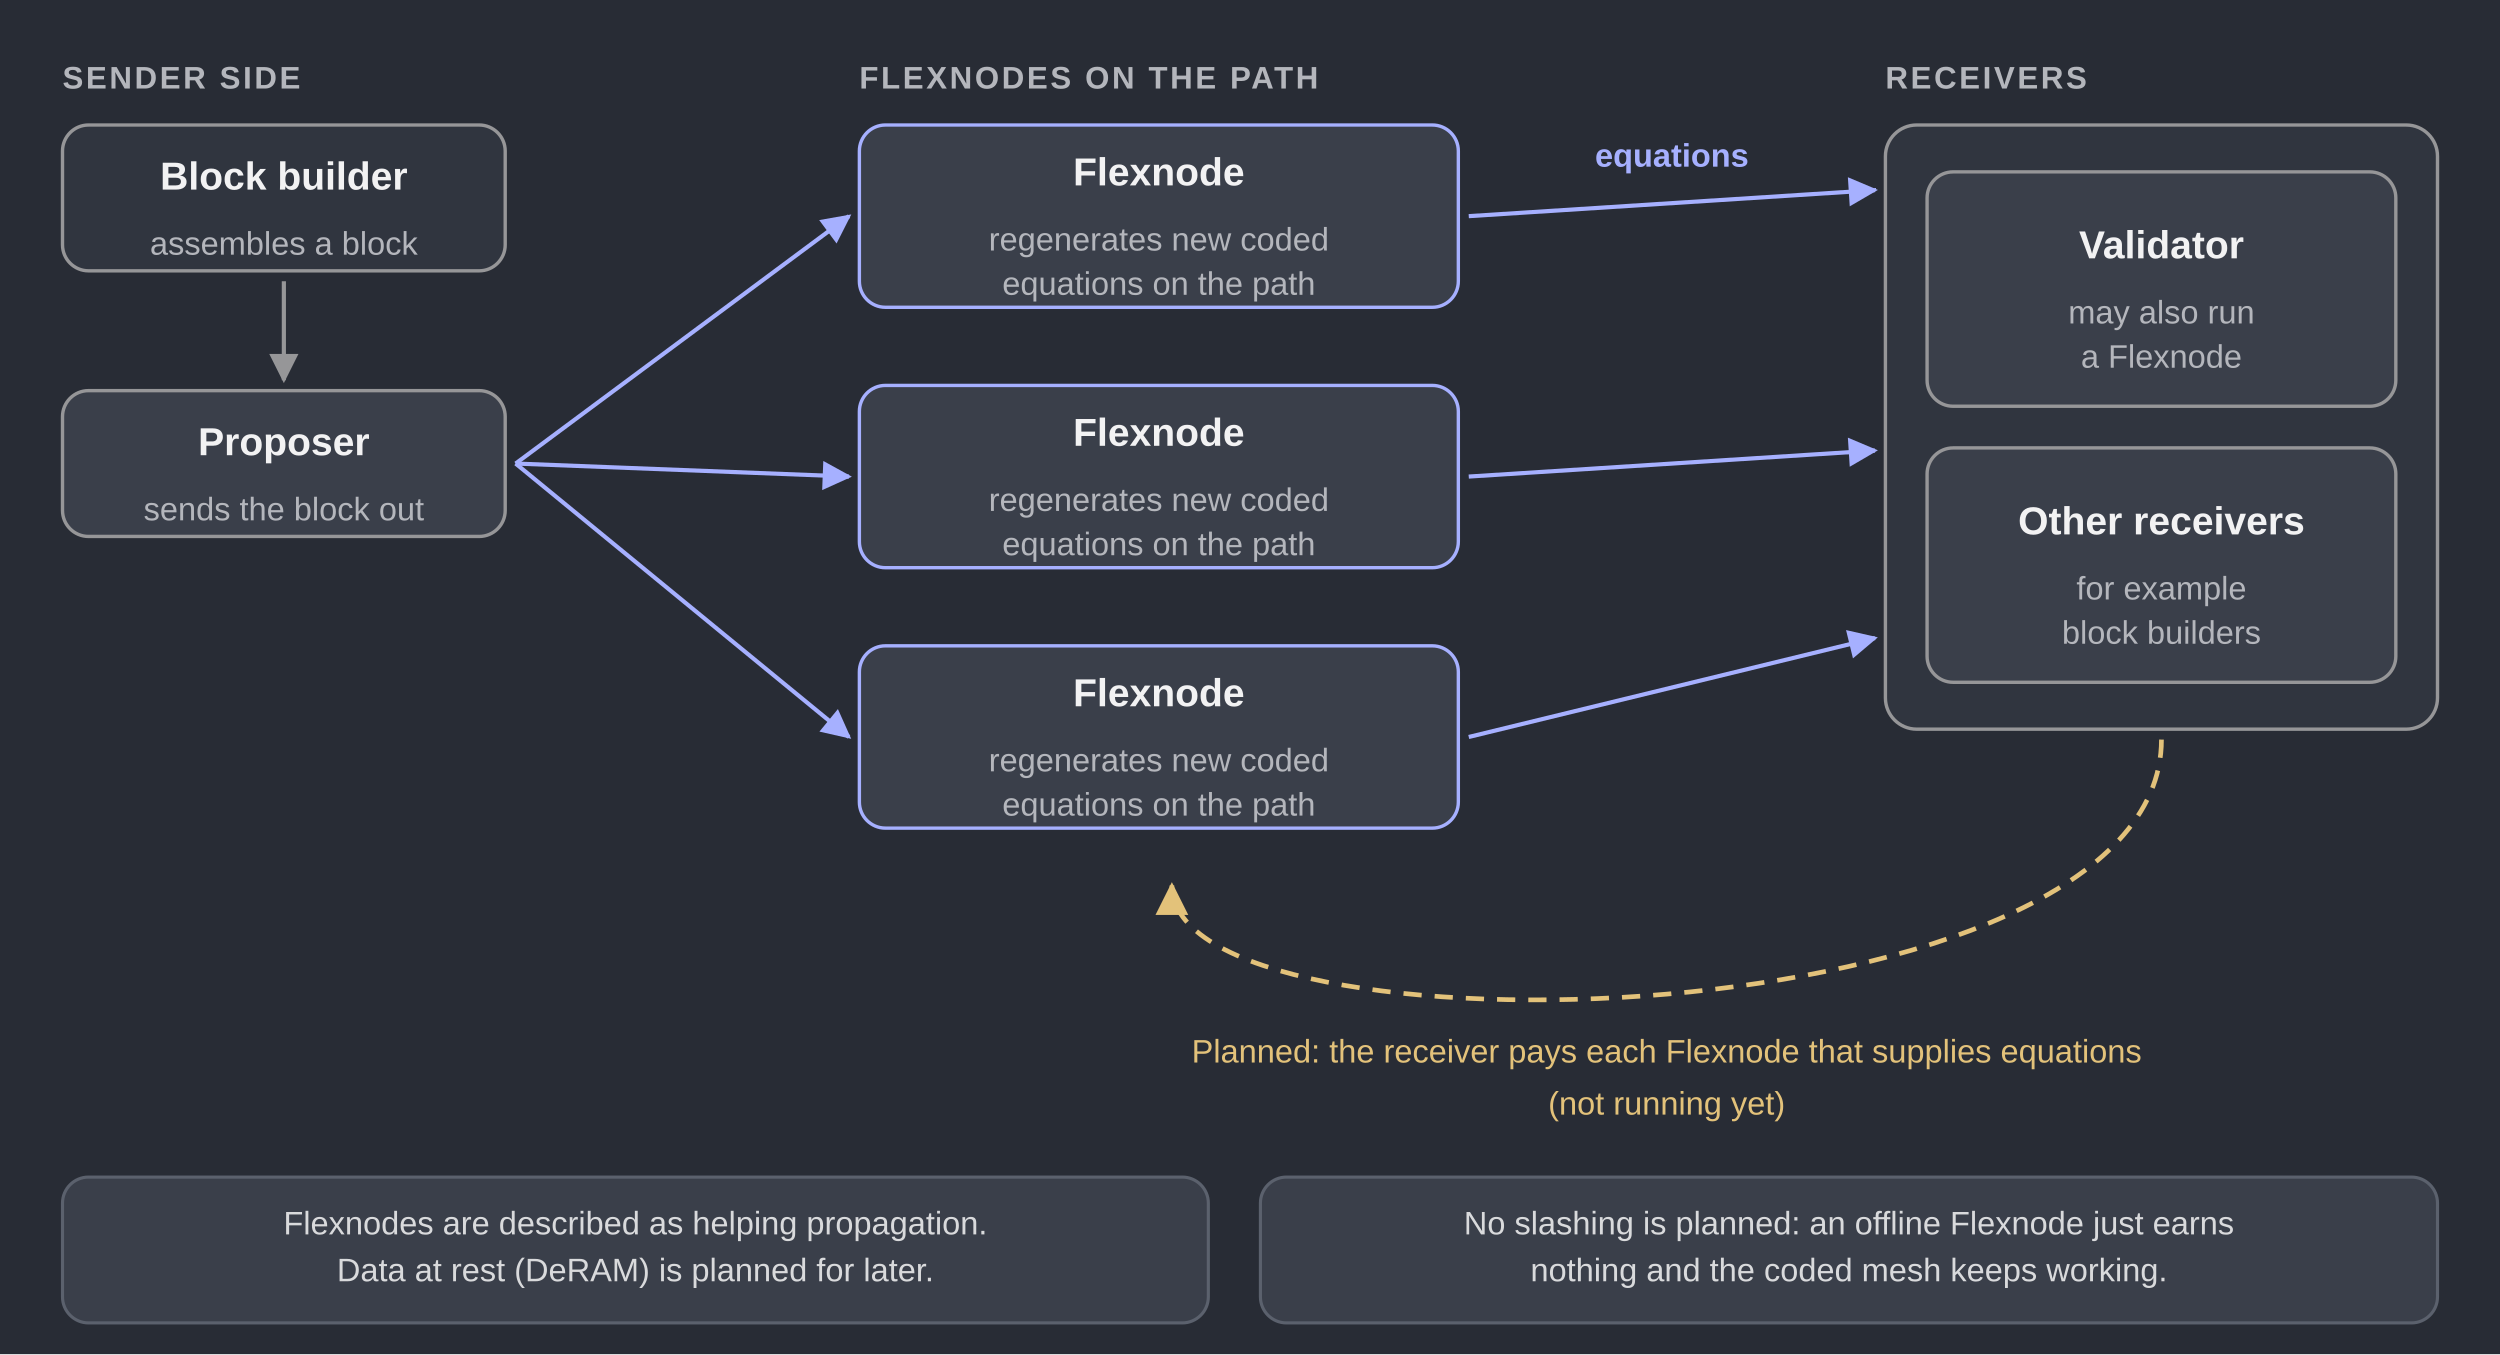
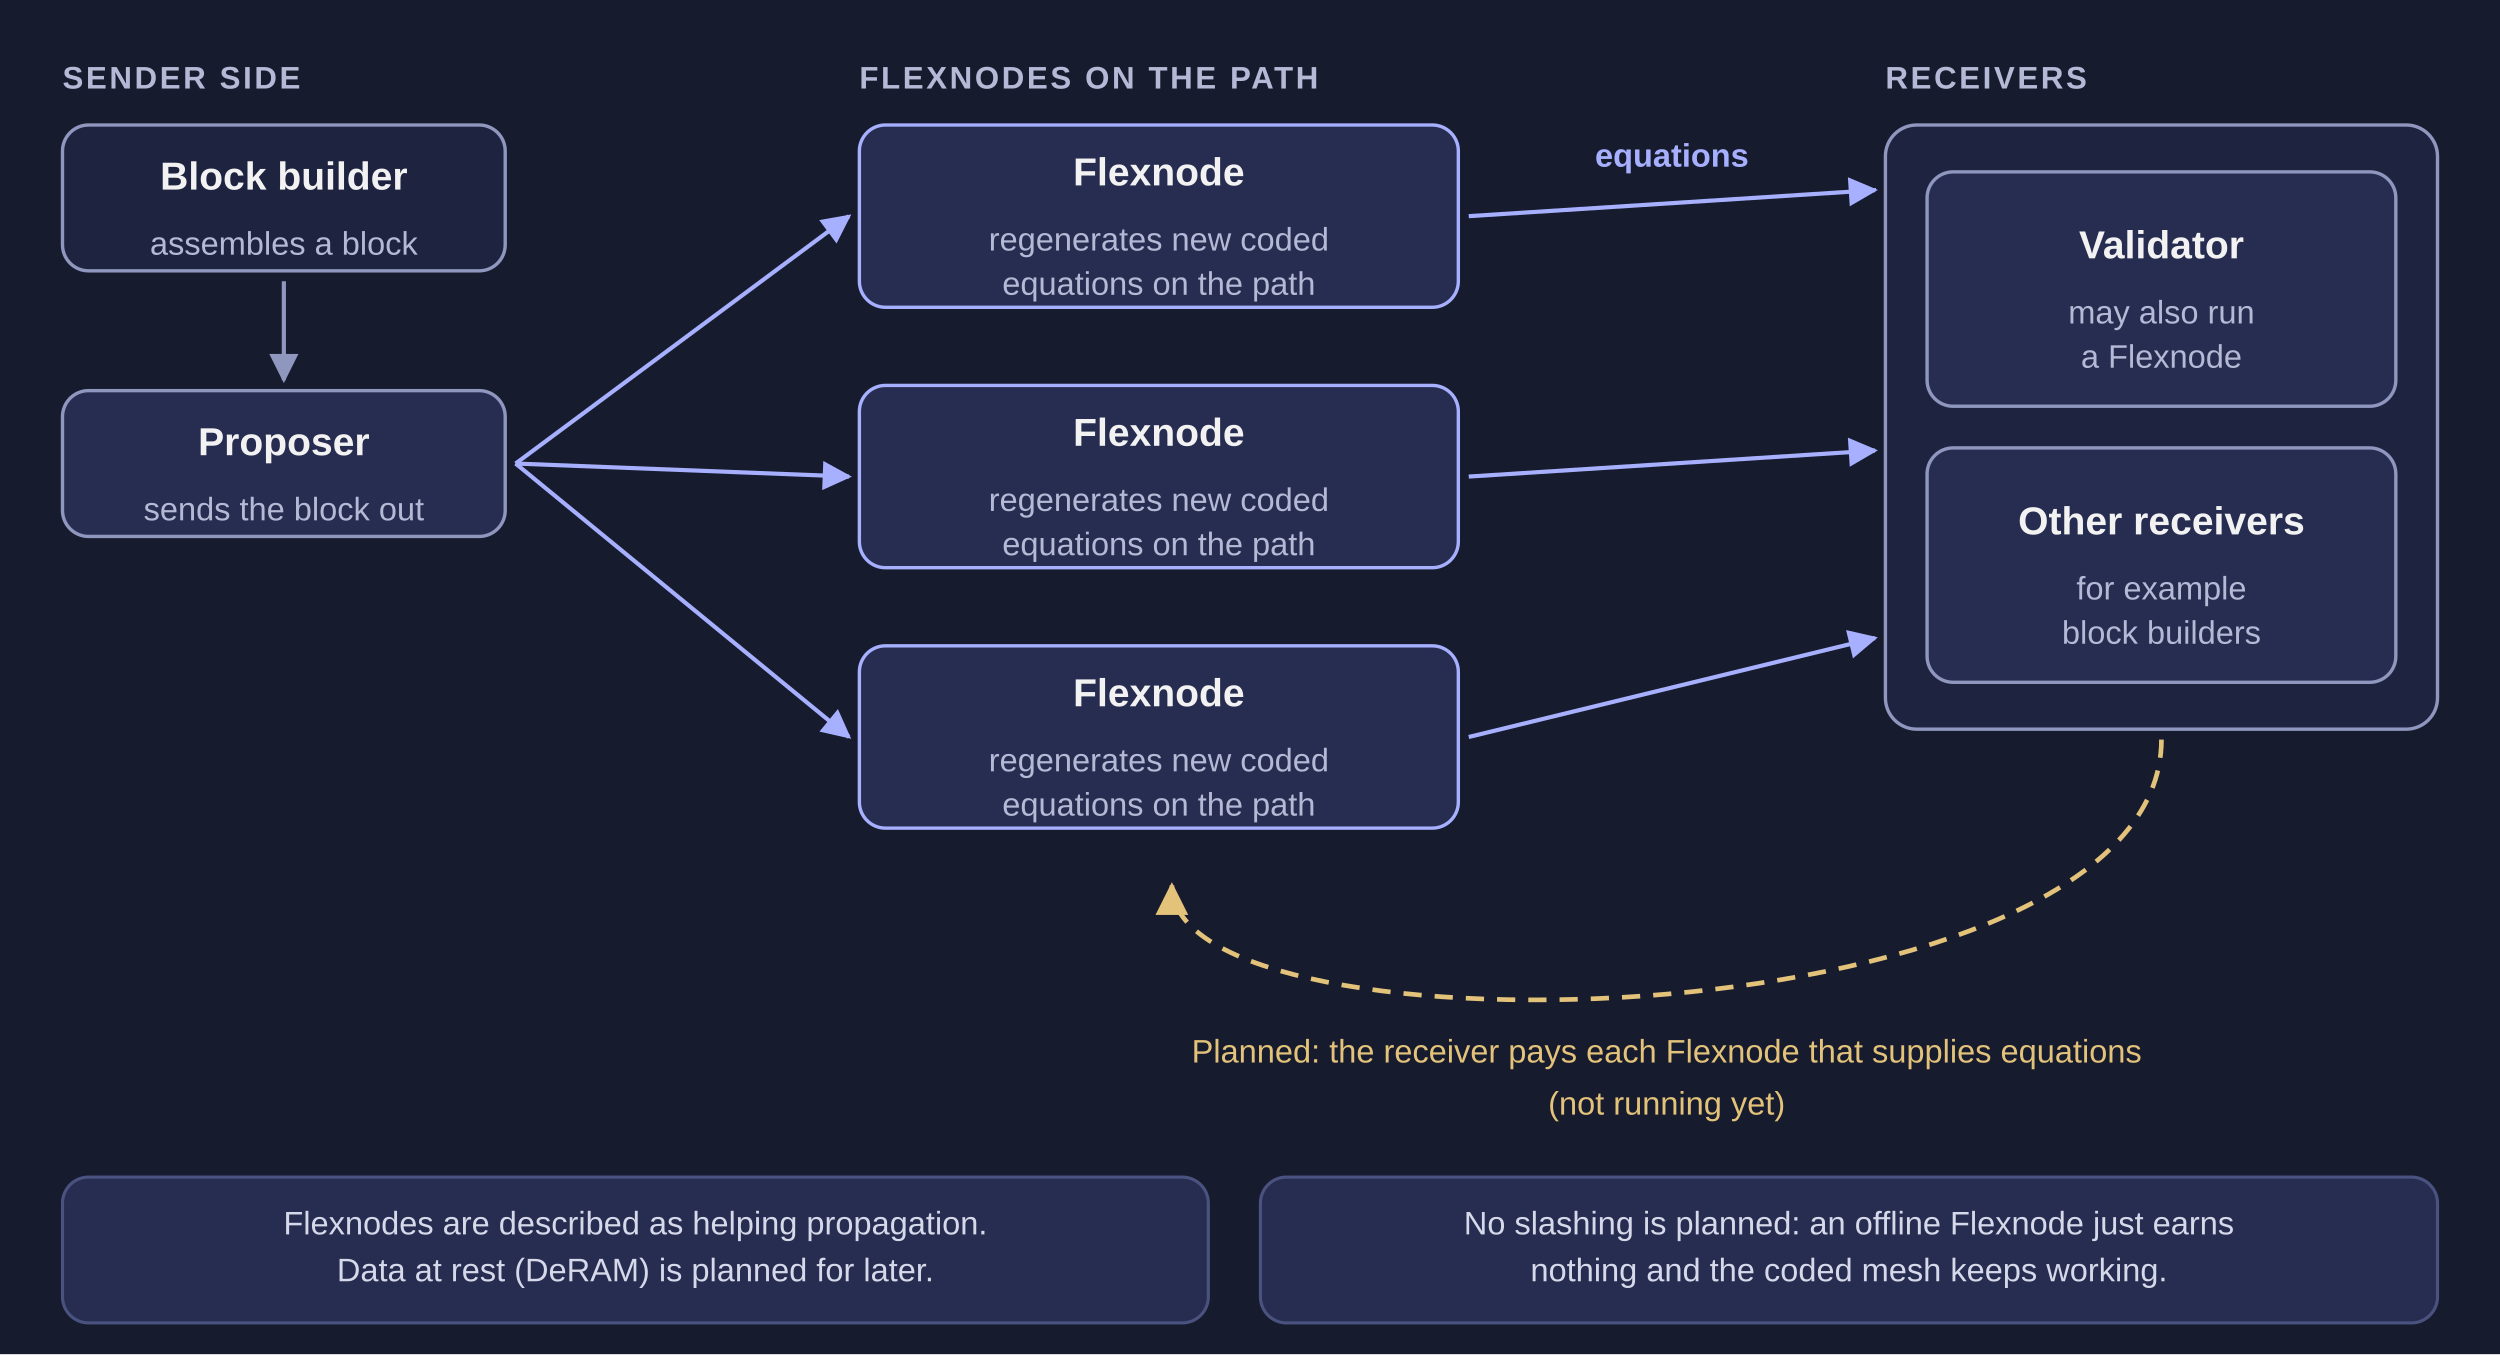
<svg xmlns="http://www.w3.org/2000/svg" viewBox="0 0 960 520" font-family="Helvetica Neue, Arial, sans-serif">
  <defs>
    <marker id="a" viewBox="0 0 10 10" refX="9" refY="5" markerWidth="7" markerHeight="7" orient="auto-start-reverse">
-       <path d="M0 0L10 5L0 10z" fill="#969698" />
+       <path d="M0 0L10 5L0 10z" fill="#8F97BF" />
    </marker>
    <marker id="aw" viewBox="0 0 10 10" refX="9" refY="5" markerWidth="7" markerHeight="7" orient="auto-start-reverse">
      <path d="M0 0L10 5L0 10z" fill="#E3C27A" />
    </marker>
    <marker id="al" viewBox="0 0 10 10" refX="9" refY="5" markerWidth="7" markerHeight="7" orient="auto-start-reverse">
      <path d="M0 0L10 5L0 10z" fill="#A6B0FF" />
    </marker>
    <marker id="ab" viewBox="0 0 10 10" refX="9" refY="5" markerWidth="7" markerHeight="7" orient="auto-start-reverse">
      <path d="M0 0L10 5L0 10z" fill="#93C3EA" />
    </marker>
  </defs>
-   <rect width="960" height="520" fill="#282C35" />
-   <text x="24" y="34" fill="#B4B6BC" font-size="12" font-weight="600" text-anchor="start" letter-spacing="1">SENDER SIDE</text>
-   <rect x="24" y="48" width="170" height="56" rx="10" fill="#30353F" stroke="#969698" stroke-width="1.3" />
+   <rect width="960" height="520" fill="#171B2E" />
+   <text x="24" y="34" fill="#B4B9D6" font-size="12" font-weight="600" text-anchor="start" letter-spacing="1">SENDER SIDE</text>
+   <rect x="24" y="48" width="170" height="56" rx="10" fill="#1E2340" stroke="#8F97BF" stroke-width="1.3" />
  <text x="109.0" y="72.8" fill="#F2F2F3" font-size="15" font-weight="600" text-anchor="middle">Block builder</text>
-   <text x="109.0" y="97.8" fill="#B4B6BC" font-size="12.5" font-weight="400" text-anchor="middle">assembles a block</text>
-   <rect x="24" y="150" width="170" height="56" rx="10" fill="#3A3F4A" stroke="#969698" stroke-width="1.3" />
+   <text x="109.0" y="97.8" fill="#B4B9D6" font-size="12.5" font-weight="400" text-anchor="middle">assembles a block</text>
+   <rect x="24" y="150" width="170" height="56" rx="10" fill="#272D50" stroke="#8F97BF" stroke-width="1.3" />
  <text x="109.0" y="174.8" fill="#F2F2F3" font-size="15" font-weight="600" text-anchor="middle">Proposer</text>
-   <text x="109.0" y="199.8" fill="#B4B6BC" font-size="12.5" font-weight="400" text-anchor="middle">sends the block out</text>
-   <line x1="109" y1="108" x2="109" y2="146" stroke="#969698" stroke-width="1.6" marker-end="url(#a)" />
-   <text x="330" y="34" fill="#B4B6BC" font-size="12" font-weight="600" text-anchor="start" letter-spacing="1">FLEXNODES ON THE PATH</text>
-   <rect x="330" y="48" width="230" height="70" rx="10" fill="#3A3F4A" stroke="#A6B0FF" stroke-width="1.3" />
+   <text x="109.0" y="199.8" fill="#B4B9D6" font-size="12.5" font-weight="400" text-anchor="middle">sends the block out</text>
+   <line x1="109" y1="108" x2="109" y2="146" stroke="#8F97BF" stroke-width="1.6" marker-end="url(#a)" />
+   <text x="330" y="34" fill="#B4B9D6" font-size="12" font-weight="600" text-anchor="start" letter-spacing="1">FLEXNODES ON THE PATH</text>
+   <rect x="330" y="48" width="230" height="70" rx="10" fill="#272D50" stroke="#A6B0FF" stroke-width="1.3" />
  <text x="445.0" y="71.2" fill="#F2F2F3" font-size="15" font-weight="600" text-anchor="middle">Flexnode</text>
-   <text x="445.0" y="96.2" fill="#B4B6BC" font-size="12.5" font-weight="400" text-anchor="middle">regenerates new coded</text>
-   <text x="445.0" y="113.2" fill="#B4B6BC" font-size="12.5" font-weight="400" text-anchor="middle">equations on the path</text>
+   <text x="445.0" y="96.2" fill="#B4B9D6" font-size="12.5" font-weight="400" text-anchor="middle">regenerates new coded</text>
+   <text x="445.0" y="113.2" fill="#B4B9D6" font-size="12.5" font-weight="400" text-anchor="middle">equations on the path</text>
  <line x1="198" y1="178" x2="326" y2="83" stroke="#A6B0FF" stroke-width="1.6" marker-end="url(#al)" />
-   <rect x="330" y="148" width="230" height="70" rx="10" fill="#3A3F4A" stroke="#A6B0FF" stroke-width="1.3" />
+   <rect x="330" y="148" width="230" height="70" rx="10" fill="#272D50" stroke="#A6B0FF" stroke-width="1.3" />
  <text x="445.0" y="171.2" fill="#F2F2F3" font-size="15" font-weight="600" text-anchor="middle">Flexnode</text>
-   <text x="445.0" y="196.2" fill="#B4B6BC" font-size="12.5" font-weight="400" text-anchor="middle">regenerates new coded</text>
-   <text x="445.0" y="213.2" fill="#B4B6BC" font-size="12.5" font-weight="400" text-anchor="middle">equations on the path</text>
+   <text x="445.0" y="196.2" fill="#B4B9D6" font-size="12.5" font-weight="400" text-anchor="middle">regenerates new coded</text>
+   <text x="445.0" y="213.2" fill="#B4B9D6" font-size="12.5" font-weight="400" text-anchor="middle">equations on the path</text>
  <line x1="198" y1="178" x2="326" y2="183" stroke="#A6B0FF" stroke-width="1.6" marker-end="url(#al)" />
-   <rect x="330" y="248" width="230" height="70" rx="10" fill="#3A3F4A" stroke="#A6B0FF" stroke-width="1.3" />
+   <rect x="330" y="248" width="230" height="70" rx="10" fill="#272D50" stroke="#A6B0FF" stroke-width="1.3" />
  <text x="445.0" y="271.2" fill="#F2F2F3" font-size="15" font-weight="600" text-anchor="middle">Flexnode</text>
-   <text x="445.0" y="296.2" fill="#B4B6BC" font-size="12.5" font-weight="400" text-anchor="middle">regenerates new coded</text>
-   <text x="445.0" y="313.2" fill="#B4B6BC" font-size="12.5" font-weight="400" text-anchor="middle">equations on the path</text>
+   <text x="445.0" y="296.2" fill="#B4B9D6" font-size="12.5" font-weight="400" text-anchor="middle">regenerates new coded</text>
+   <text x="445.0" y="313.2" fill="#B4B9D6" font-size="12.5" font-weight="400" text-anchor="middle">equations on the path</text>
  <line x1="198" y1="178" x2="326" y2="283" stroke="#A6B0FF" stroke-width="1.6" marker-end="url(#al)" />
-   <text x="724" y="34" fill="#B4B6BC" font-size="12" font-weight="600" text-anchor="start" letter-spacing="1">RECEIVERS</text>
-   <rect x="724" y="48" width="212" height="232" rx="12" fill="#30353F" stroke="#969698" stroke-width="1.3" />
-   <rect x="740" y="66" width="180" height="90" rx="10" fill="#3A3F4A" stroke="#969698" stroke-width="1.3" />
+   <text x="724" y="34" fill="#B4B9D6" font-size="12" font-weight="600" text-anchor="start" letter-spacing="1">RECEIVERS</text>
+   <rect x="724" y="48" width="212" height="232" rx="12" fill="#1E2340" stroke="#8F97BF" stroke-width="1.3" />
+   <rect x="740" y="66" width="180" height="90" rx="10" fill="#272D50" stroke="#8F97BF" stroke-width="1.3" />
  <text x="830.0" y="99.2" fill="#F2F2F3" font-size="15" font-weight="600" text-anchor="middle">Validator</text>
-   <text x="830.0" y="124.2" fill="#B4B6BC" font-size="12.5" font-weight="400" text-anchor="middle">may also run</text>
-   <text x="830.0" y="141.2" fill="#B4B6BC" font-size="12.5" font-weight="400" text-anchor="middle">a Flexnode</text>
-   <rect x="740" y="172" width="180" height="90" rx="10" fill="#3A3F4A" stroke="#969698" stroke-width="1.3" />
+   <text x="830.0" y="124.2" fill="#B4B9D6" font-size="12.5" font-weight="400" text-anchor="middle">may also run</text>
+   <text x="830.0" y="141.2" fill="#B4B9D6" font-size="12.5" font-weight="400" text-anchor="middle">a Flexnode</text>
+   <rect x="740" y="172" width="180" height="90" rx="10" fill="#272D50" stroke="#8F97BF" stroke-width="1.3" />
  <text x="830.0" y="205.2" fill="#F2F2F3" font-size="15" font-weight="600" text-anchor="middle">Other receivers</text>
-   <text x="830.0" y="230.2" fill="#B4B6BC" font-size="12.5" font-weight="400" text-anchor="middle">for example</text>
-   <text x="830.0" y="247.2" fill="#B4B6BC" font-size="12.5" font-weight="400" text-anchor="middle">block builders</text>
+   <text x="830.0" y="230.2" fill="#B4B9D6" font-size="12.5" font-weight="400" text-anchor="middle">for example</text>
+   <text x="830.0" y="247.2" fill="#B4B9D6" font-size="12.5" font-weight="400" text-anchor="middle">block builders</text>
  <line x1="564" y1="83" x2="720" y2="73" stroke="#A6B0FF" stroke-width="1.6" marker-end="url(#al)" />
  <line x1="564" y1="183" x2="720" y2="173" stroke="#A6B0FF" stroke-width="1.6" marker-end="url(#al)" />
  <line x1="564" y1="283" x2="720" y2="245" stroke="#A6B0FF" stroke-width="1.6" marker-end="url(#al)" />
  <text x="642" y="64" fill="#A6B0FF" font-size="12.5" font-weight="600" text-anchor="middle">equations</text>
  <path d="M830 284 C 830 400, 450 410, 450 340" stroke="#E3C27A" stroke-width="1.8" fill="none" stroke-dasharray="7 5" marker-end="url(#aw)" />
  <text x="640" y="408" fill="#E3C27A" font-size="12.5" font-weight="400" text-anchor="middle">Planned: the receiver pays each Flexnode that supplies equations</text>
  <text x="640" y="428" fill="#E3C27A" font-size="12.5" font-weight="400" text-anchor="middle">(not running yet)</text>
-   <rect x="24" y="452" width="440" height="56" rx="10" fill="#3A3F4A" stroke="#5B616D" stroke-width="1.2" />
-   <text x="244" y="474" fill="#D9DADC" font-size="12.5" font-weight="400" text-anchor="middle">Flexnodes are described as helping propagation.</text>
-   <text x="244" y="492" fill="#D9DADC" font-size="12.5" font-weight="400" text-anchor="middle">Data at rest (DeRAM) is planned for later.</text>
-   <rect x="484" y="452" width="452" height="56" rx="10" fill="#3A3F4A" stroke="#5B616D" stroke-width="1.2" />
-   <text x="710" y="474" fill="#D9DADC" font-size="12.5" font-weight="400" text-anchor="middle">No slashing is planned: an offline Flexnode just earns</text>
-   <text x="710" y="492" fill="#D9DADC" font-size="12.5" font-weight="400" text-anchor="middle">nothing and the coded mesh keeps working.</text>
+   <rect x="24" y="452" width="440" height="56" rx="10" fill="#272D50" stroke="#4A5280" stroke-width="1.2" />
+   <text x="244" y="474" fill="#D6D9EA" font-size="12.5" font-weight="400" text-anchor="middle">Flexnodes are described as helping propagation.</text>
+   <text x="244" y="492" fill="#D6D9EA" font-size="12.5" font-weight="400" text-anchor="middle">Data at rest (DeRAM) is planned for later.</text>
+   <rect x="484" y="452" width="452" height="56" rx="10" fill="#272D50" stroke="#4A5280" stroke-width="1.2" />
+   <text x="710" y="474" fill="#D6D9EA" font-size="12.5" font-weight="400" text-anchor="middle">No slashing is planned: an offline Flexnode just earns</text>
+   <text x="710" y="492" fill="#D6D9EA" font-size="12.5" font-weight="400" text-anchor="middle">nothing and the coded mesh keeps working.</text>
</svg>
